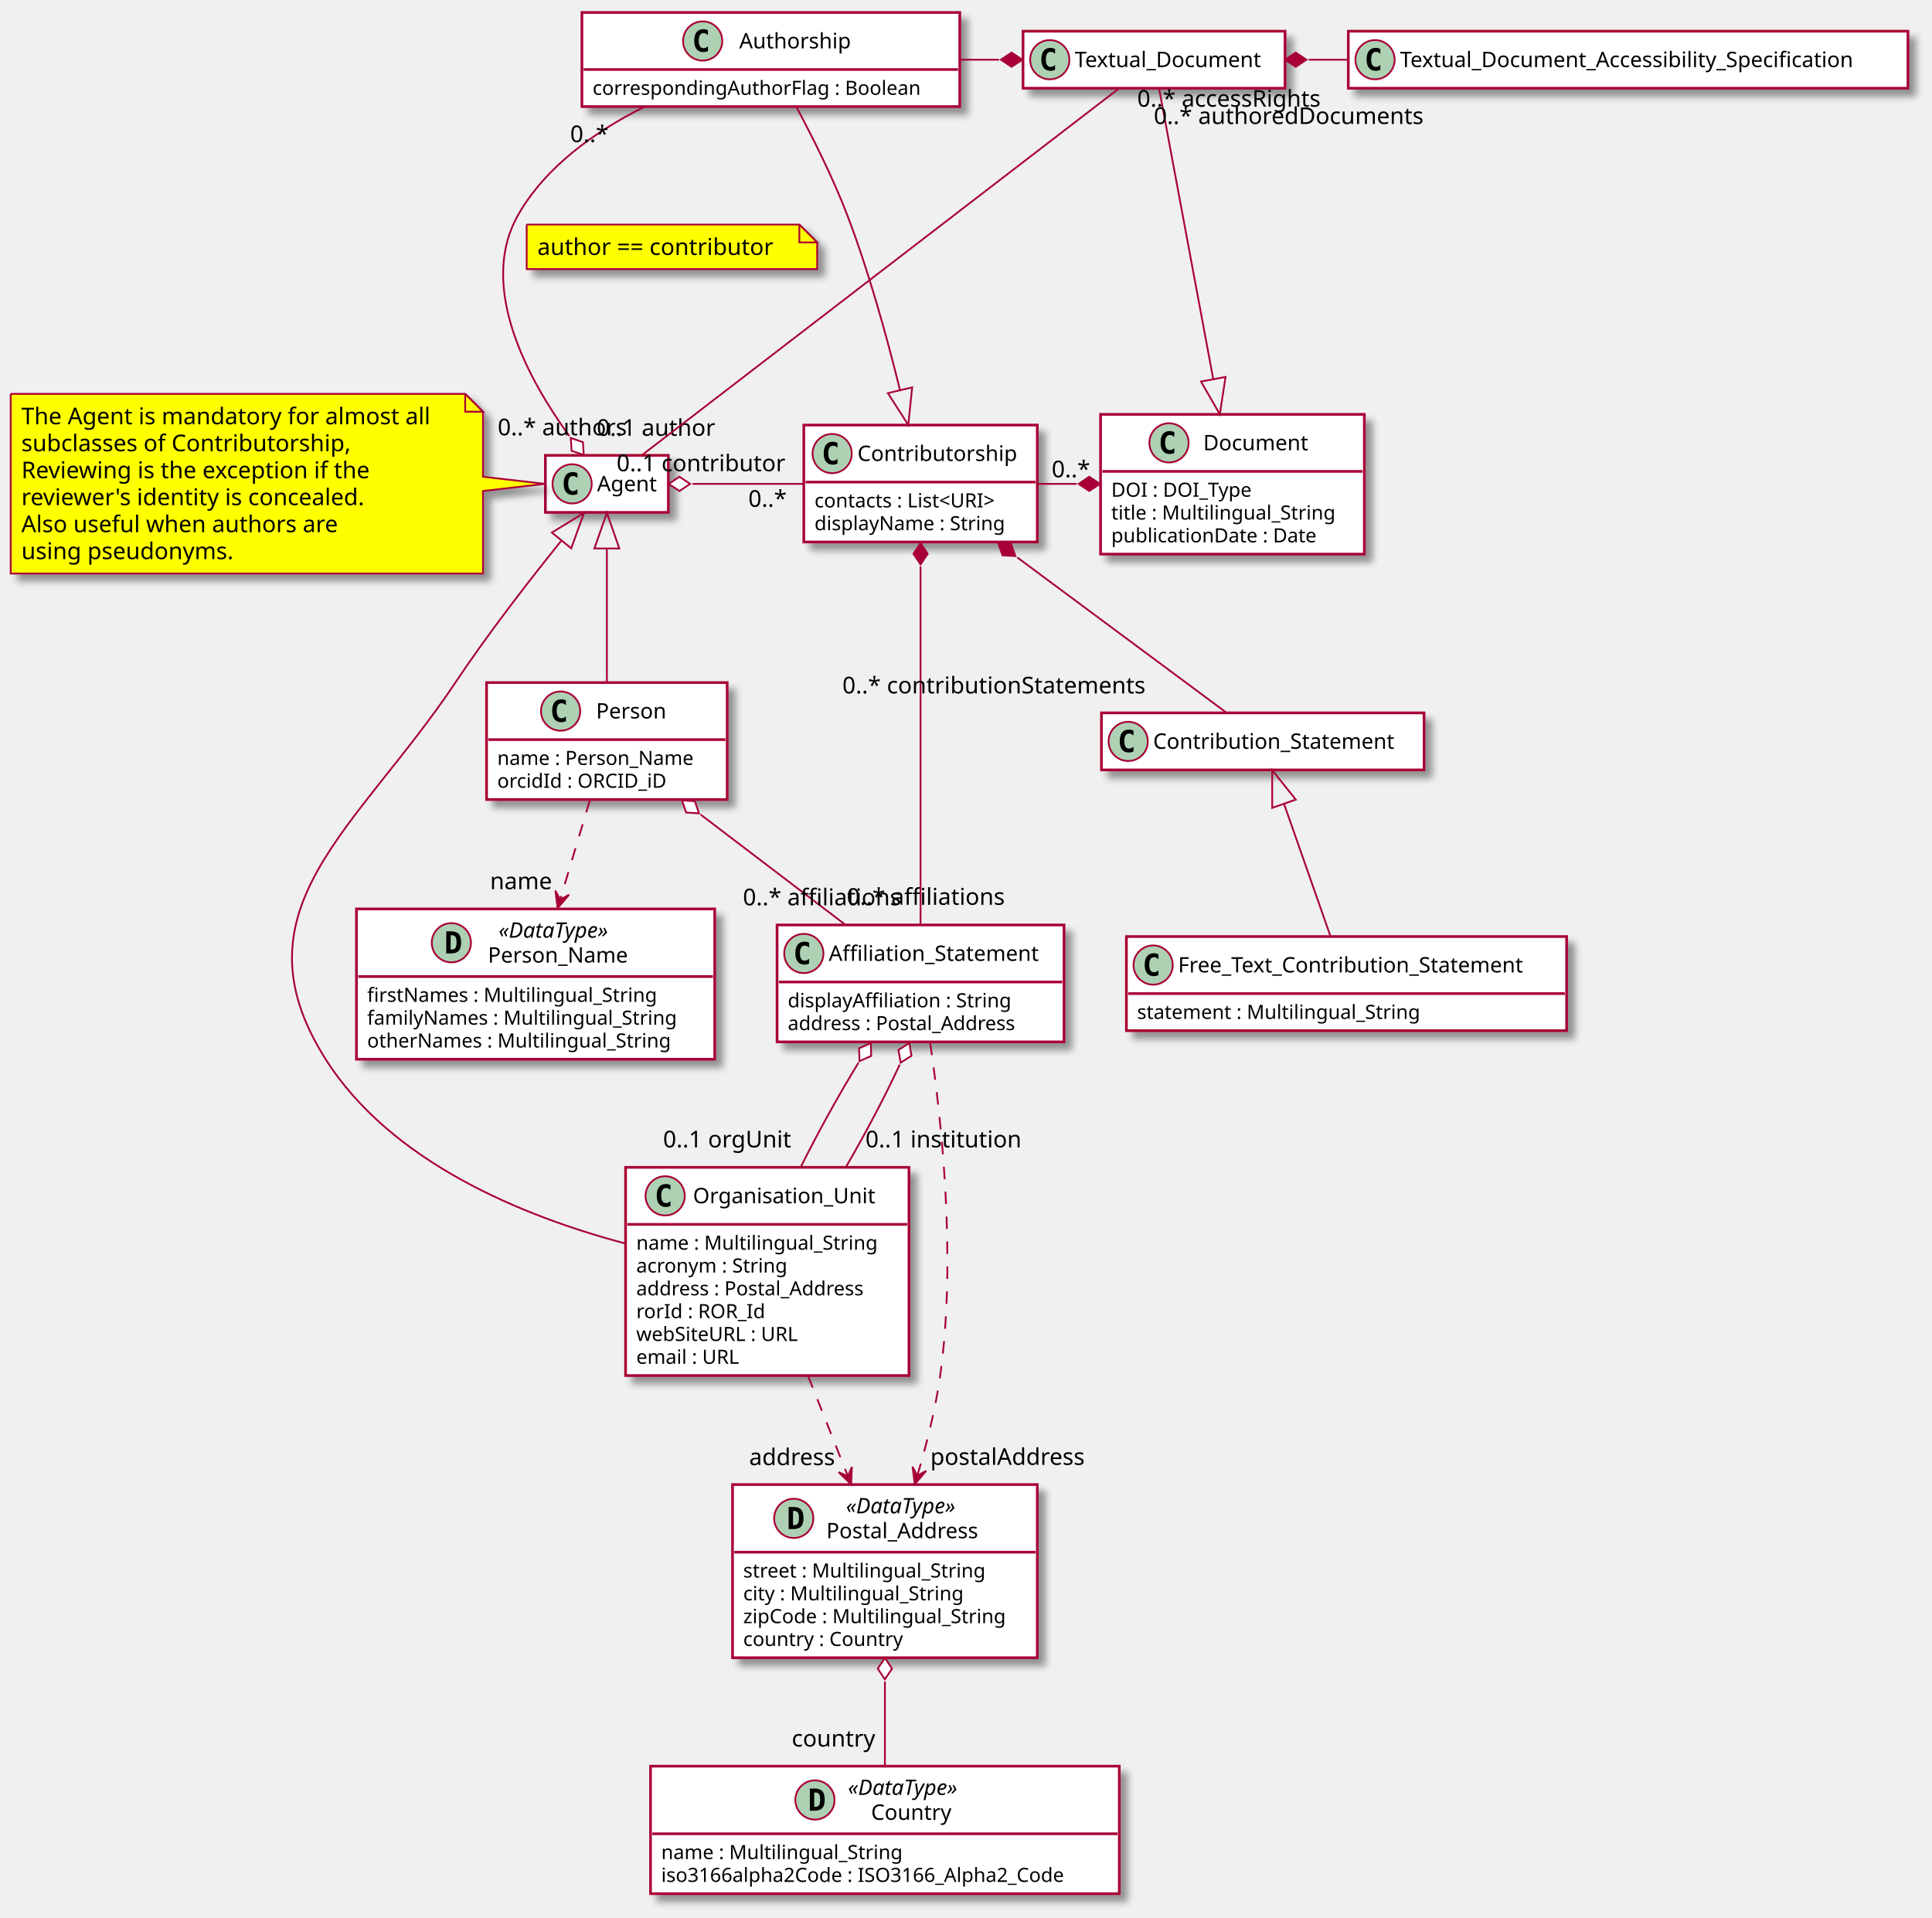
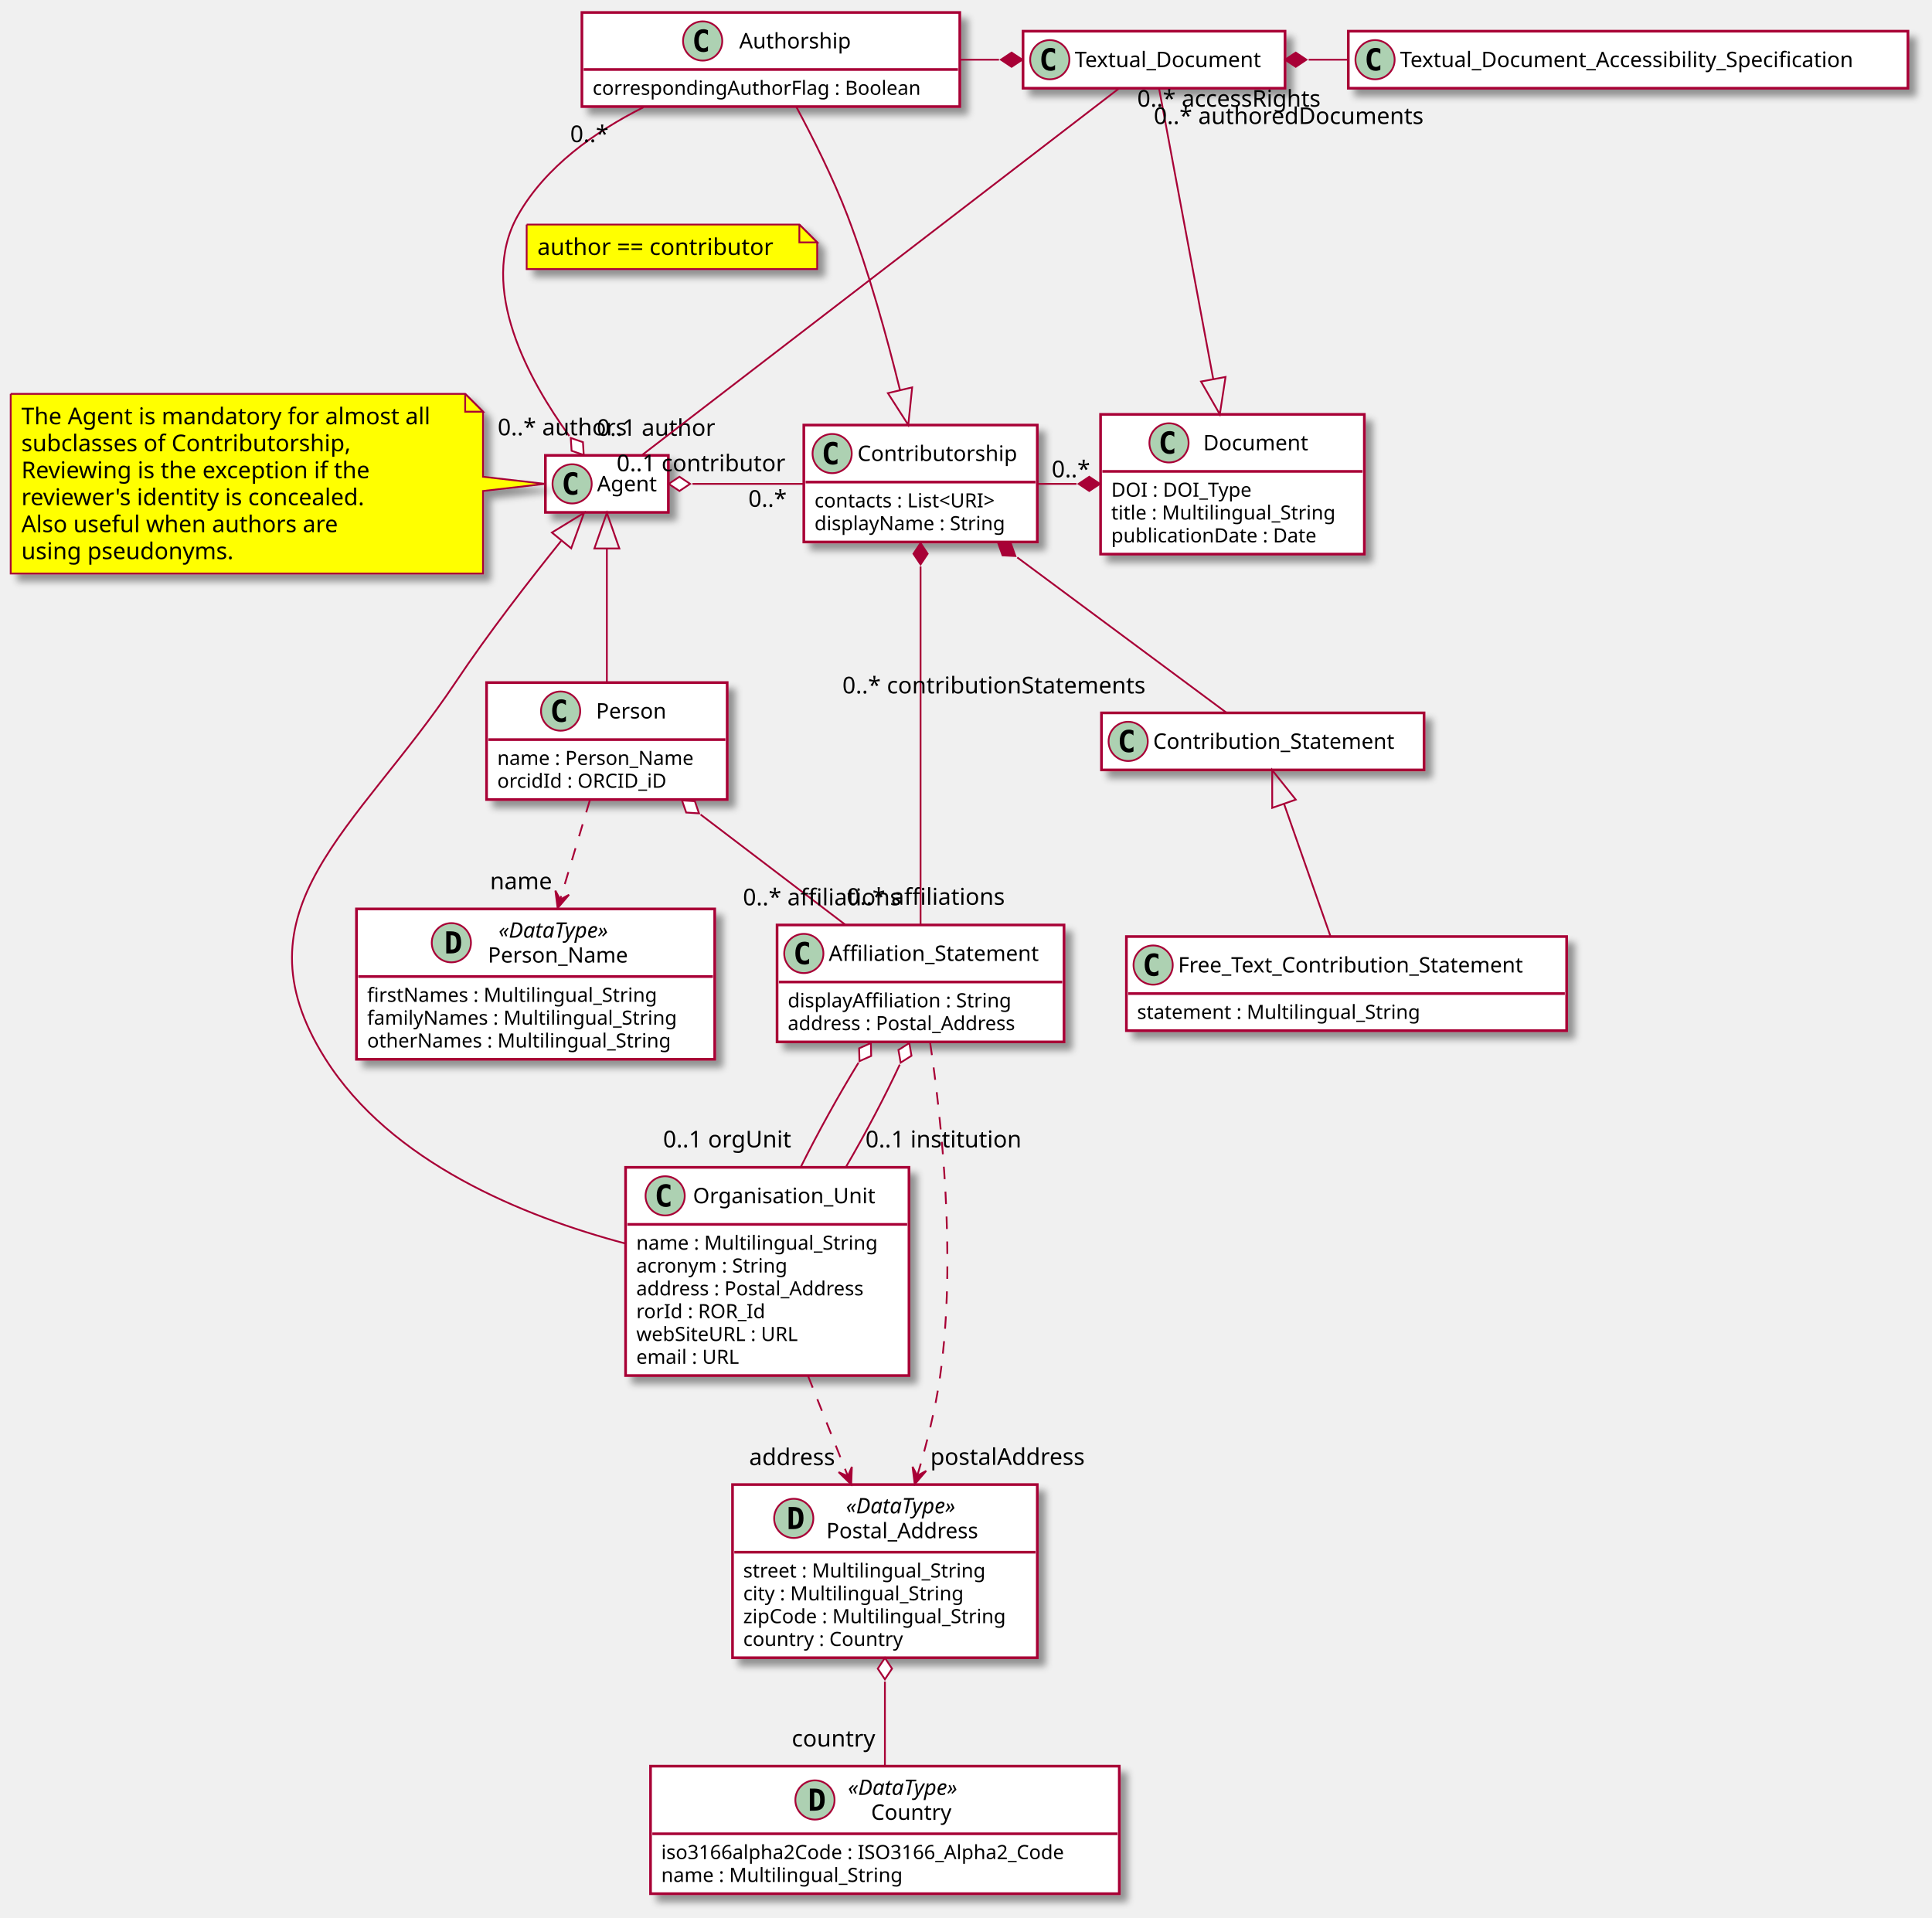
<svg xmlns="http://www.w3.org/2000/svg" contentScriptType="application/ecmascript" contentStyleType="text/css" height="1076px" preserveAspectRatio="none" style="width:1084px;height:1076px;background:#FFFFFF;" version="1.1" viewBox="0 0 1084 1076" width="1084px" zoomAndPan="magnify">
  <defs>
-     <filter height="300%" id="fv9fksnhruvyc" width="300%" x="-1" y="-1">
+     <filter height="300%" id="f3vxi7z78b25k" width="300%" x="-1" y="-1">
      <feGaussianBlur result="blurOut" stdDeviation="2.0" />
      <feColorMatrix in="blurOut" result="blurOut2" type="matrix" values="0 0 0 0 0 0 0 0 0 0 0 0 0 0 0 0 0 0 .4 0" />
      <feOffset dx="4.0" dy="4.0" in="blurOut2" result="blurOut3" />
      <feBlend in="SourceGraphic" in2="blurOut3" mode="normal" />
    </filter>
  </defs>
  <g>
-     <rect codeLine="8" fill="#FFFFFF" filter="url(#fv9fksnhruvyc)" height="78.414" id="Document" style="stroke:#A80036;stroke-width:1.5;" width="148" x="617.5" y="232.5" />
+     <rect codeLine="8" fill="#FFFFFF" filter="url(#f3vxi7z78b25k)" height="78.414" id="Document" style="stroke:#A80036;stroke-width:1.5;" width="148" x="617.5" y="232.5" />
    <ellipse cx="655.9" cy="248.5" fill="#ADD1B2" rx="11" ry="11" style="stroke:#A80036;stroke-width:1.0;" />
    <path d="M658.869,254.141 Q658.291,254.438 657.65,254.578 Q657.009,254.734 656.306,254.734 Q653.806,254.734 652.478,253.094 Q651.166,251.438 651.166,248.312 Q651.166,245.188 652.478,243.531 Q653.806,241.875 656.306,241.875 Q657.009,241.875 657.65,242.031 Q658.306,242.188 658.869,242.484 L658.869,245.203 Q658.244,244.625 657.65,244.359 Q657.056,244.078 656.431,244.078 Q655.087,244.078 654.4,245.156 Q653.712,246.219 653.712,248.312 Q653.712,250.406 654.4,251.484 Q655.087,252.547 656.431,252.547 Q657.056,252.547 657.65,252.281 Q658.244,252 658.869,251.422 L658.869,254.141 Z " fill="#000000" />
    <text fill="#000000" font-family="sans-serif" font-size="12" lengthAdjust="spacing" textLength="64" x="675.1" y="252.654">Document</text>
    <line style="stroke:#A80036;stroke-width:1.5;" x1="618.5" x2="764.5" y1="264.5" y2="264.5" />
    <text fill="#000000" font-family="sans-serif" font-size="11" lengthAdjust="spacing" textLength="85" x="623.5" y="278.71">DOI : DOI_Type</text>
    <text fill="#000000" font-family="sans-serif" font-size="11" lengthAdjust="spacing" textLength="136" x="623.5" y="291.515">title : Multilingual_String</text>
    <text fill="#000000" font-family="sans-serif" font-size="11" lengthAdjust="spacing" textLength="125" x="623.5" y="304.32">publicationDate : Date</text>
-     <rect codeLine="13" fill="#FFFFFF" filter="url(#fv9fksnhruvyc)" height="32" id="Textual_Document" style="stroke:#A80036;stroke-width:1.5;" width="147" x="574" y="17.5" />
+     <rect codeLine="13" fill="#FFFFFF" filter="url(#f3vxi7z78b25k)" height="32" id="Textual_Document" style="stroke:#A80036;stroke-width:1.5;" width="147" x="574" y="17.5" />
    <ellipse cx="589" cy="33.5" fill="#ADD1B2" rx="11" ry="11" style="stroke:#A80036;stroke-width:1.0;" />
    <path d="M591.969,39.141 Q591.391,39.438 590.75,39.578 Q590.109,39.734 589.406,39.734 Q586.906,39.734 585.578,38.094 Q584.266,36.438 584.266,33.312 Q584.266,30.188 585.578,28.531 Q586.906,26.875 589.406,26.875 Q590.109,26.875 590.75,27.031 Q591.406,27.188 591.969,27.484 L591.969,30.203 Q591.344,29.625 590.75,29.359 Q590.156,29.078 589.531,29.078 Q588.188,29.078 587.5,30.156 Q586.812,31.219 586.812,33.312 Q586.812,35.406 587.5,36.484 Q588.188,37.547 589.531,37.547 Q590.156,37.547 590.75,37.281 Q591.344,37 591.969,36.422 L591.969,39.141 Z " fill="#000000" />
    <text fill="#000000" font-family="sans-serif" font-size="12" lengthAdjust="spacing" textLength="115" x="603" y="37.654">Textual_Document</text>
-     <rect codeLine="18" fill="#FFFFFF" filter="url(#fv9fksnhruvyc)" height="32" id="Textual_Document_Accessibility_Specification" style="stroke:#A80036;stroke-width:1.5;" width="314" x="756.5" y="17.5" />
+     <rect codeLine="18" fill="#FFFFFF" filter="url(#f3vxi7z78b25k)" height="32" id="Textual_Document_Accessibility_Specification" style="stroke:#A80036;stroke-width:1.5;" width="314" x="756.5" y="17.5" />
    <ellipse cx="771.5" cy="33.5" fill="#ADD1B2" rx="11" ry="11" style="stroke:#A80036;stroke-width:1.0;" />
    <path d="M774.469,39.141 Q773.891,39.438 773.25,39.578 Q772.609,39.734 771.906,39.734 Q769.406,39.734 768.078,38.094 Q766.766,36.438 766.766,33.312 Q766.766,30.188 768.078,28.531 Q769.406,26.875 771.906,26.875 Q772.609,26.875 773.25,27.031 Q773.906,27.188 774.469,27.484 L774.469,30.203 Q773.844,29.625 773.25,29.359 Q772.656,29.078 772.031,29.078 Q770.688,29.078 770,30.156 Q769.312,31.219 769.312,33.312 Q769.312,35.406 770,36.484 Q770.688,37.547 772.031,37.547 Q772.656,37.547 773.25,37.281 Q773.844,37 774.469,36.422 L774.469,39.141 Z " fill="#000000" />
    <text fill="#000000" font-family="sans-serif" font-size="12" lengthAdjust="spacing" textLength="282" x="785.5" y="37.654">Textual_Document_Accessibility_Specification</text>
-     <rect codeLine="23" fill="#FFFFFF" filter="url(#fv9fksnhruvyc)" height="32" id="Agent" style="stroke:#A80036;stroke-width:1.5;" width="69" x="306" y="255.5" />
+     <rect codeLine="23" fill="#FFFFFF" filter="url(#f3vxi7z78b25k)" height="32" id="Agent" style="stroke:#A80036;stroke-width:1.5;" width="69" x="306" y="255.5" />
    <ellipse cx="321" cy="271.5" fill="#ADD1B2" rx="11" ry="11" style="stroke:#A80036;stroke-width:1.0;" />
    <path d="M323.969,277.141 Q323.391,277.438 322.75,277.578 Q322.109,277.734 321.406,277.734 Q318.906,277.734 317.578,276.094 Q316.266,274.438 316.266,271.312 Q316.266,268.188 317.578,266.531 Q318.906,264.875 321.406,264.875 Q322.109,264.875 322.75,265.031 Q323.406,265.188 323.969,265.484 L323.969,268.203 Q323.344,267.625 322.75,267.359 Q322.156,267.078 321.531,267.078 Q320.188,267.078 319.5,268.156 Q318.812,269.219 318.812,271.312 Q318.812,273.406 319.5,274.484 Q320.188,275.547 321.531,275.547 Q322.156,275.547 322.75,275.281 Q323.344,275 323.969,274.422 L323.969,277.141 Z " fill="#000000" />
    <text fill="#000000" font-family="sans-serif" font-size="12" lengthAdjust="spacing" textLength="37" x="335" y="275.654">Agent</text>
-     <rect codeLine="28" fill="#FFFFFF" filter="url(#fv9fksnhruvyc)" height="116.828" id="Organisation_Unit" style="stroke:#A80036;stroke-width:1.5;" width="159" x="351" y="655" />
+     <rect codeLine="28" fill="#FFFFFF" filter="url(#f3vxi7z78b25k)" height="116.828" id="Organisation_Unit" style="stroke:#A80036;stroke-width:1.5;" width="159" x="351" y="655" />
    <ellipse cx="373.2" cy="671" fill="#ADD1B2" rx="11" ry="11" style="stroke:#A80036;stroke-width:1.0;" />
    <path d="M376.169,676.641 Q375.591,676.938 374.95,677.078 Q374.309,677.234 373.606,677.234 Q371.106,677.234 369.778,675.594 Q368.466,673.938 368.466,670.812 Q368.466,667.688 369.778,666.031 Q371.106,664.375 373.606,664.375 Q374.309,664.375 374.95,664.531 Q375.606,664.688 376.169,664.984 L376.169,667.703 Q375.544,667.125 374.95,666.859 Q374.356,666.578 373.731,666.578 Q372.387,666.578 371.7,667.656 Q371.012,668.719 371.012,670.812 Q371.012,672.906 371.7,673.984 Q372.387,675.047 373.731,675.047 Q374.356,675.047 374.95,674.781 Q375.544,674.5 376.169,673.922 L376.169,676.641 Z " fill="#000000" />
    <text fill="#000000" font-family="sans-serif" font-size="12" lengthAdjust="spacing" textLength="111" x="388.8" y="675.154">Organisation_Unit</text>
    <line style="stroke:#A80036;stroke-width:1.5;" x1="352" x2="509" y1="687" y2="687" />
    <text fill="#000000" font-family="sans-serif" font-size="11" lengthAdjust="spacing" textLength="147" x="357" y="701.21">name : Multilingual_String</text>
    <text fill="#000000" font-family="sans-serif" font-size="11" lengthAdjust="spacing" textLength="95" x="357" y="714.015">acronym : String</text>
    <text fill="#000000" font-family="sans-serif" font-size="11" lengthAdjust="spacing" textLength="147" x="357" y="726.82">address : Postal_Address</text>
    <text fill="#000000" font-family="sans-serif" font-size="11" lengthAdjust="spacing" textLength="78" x="357" y="739.625">rorId : ROR_Id</text>
    <text fill="#000000" font-family="sans-serif" font-size="11" lengthAdjust="spacing" textLength="99" x="357" y="752.429">webSiteURL : URL</text>
    <text fill="#000000" font-family="sans-serif" font-size="11" lengthAdjust="spacing" textLength="64" x="357" y="765.234">email : URL</text>
-     <rect codeLine="39" fill="#FFFFFF" filter="url(#fv9fksnhruvyc)" height="65.609" id="Person" style="stroke:#A80036;stroke-width:1.5;" width="135" x="273" y="383" />
+     <rect codeLine="39" fill="#FFFFFF" filter="url(#f3vxi7z78b25k)" height="65.609" id="Person" style="stroke:#A80036;stroke-width:1.5;" width="135" x="273" y="383" />
    <ellipse cx="314.55" cy="399" fill="#ADD1B2" rx="11" ry="11" style="stroke:#A80036;stroke-width:1.0;" />
    <path d="M317.519,404.641 Q316.941,404.938 316.3,405.078 Q315.659,405.234 314.956,405.234 Q312.456,405.234 311.128,403.594 Q309.816,401.938 309.816,398.812 Q309.816,395.688 311.128,394.031 Q312.456,392.375 314.956,392.375 Q315.659,392.375 316.3,392.531 Q316.956,392.688 317.519,392.984 L317.519,395.703 Q316.894,395.125 316.3,394.859 Q315.706,394.578 315.081,394.578 Q313.738,394.578 313.05,395.656 Q312.363,396.719 312.363,398.812 Q312.363,400.906 313.05,401.984 Q313.738,403.047 315.081,403.047 Q315.706,403.047 316.3,402.781 Q316.894,402.5 317.519,401.922 L317.519,404.641 Z " fill="#000000" />
    <text fill="#000000" font-family="sans-serif" font-size="12" lengthAdjust="spacing" textLength="44" x="334.45" y="403.154">Person</text>
    <line style="stroke:#A80036;stroke-width:1.5;" x1="274" x2="407" y1="415" y2="415" />
    <text fill="#000000" font-family="sans-serif" font-size="11" lengthAdjust="spacing" textLength="123" x="279" y="429.21">name : Person_Name</text>
    <text fill="#000000" font-family="sans-serif" font-size="11" lengthAdjust="spacing" textLength="102" x="279" y="442.015">orcidId : ORCID_iD</text>
-     <rect codeLine="44" fill="#FFFFFF" filter="url(#fv9fksnhruvyc)" height="84.352" id="Person_Name" style="stroke:#A80036;stroke-width:1.5;" width="201" x="200" y="510" />
+     <rect codeLine="44" fill="#FFFFFF" filter="url(#f3vxi7z78b25k)" height="84.352" id="Person_Name" style="stroke:#A80036;stroke-width:1.5;" width="201" x="200" y="510" />
    <ellipse cx="253.25" cy="528.969" fill="#ADD0B2" rx="11" ry="11" style="stroke:#A80036;stroke-width:1.0;" />
    <path d="M252.844,524.781 L252.844,532.766 L253.5,532.766 Q254.938,532.766 255.547,531.859 Q256.172,530.938 256.172,528.766 Q256.172,526.594 255.547,525.688 Q254.938,524.781 253.5,524.781 L252.844,524.781 Z M250.391,522.578 L253.016,522.578 Q256.047,522.578 257.375,524.031 Q258.719,525.469 258.719,528.766 Q258.719,532.062 257.375,533.516 Q256.047,534.969 253.016,534.969 L250.391,534.969 L250.391,522.578 Z " fill="#000000" />
    <text fill="#000000" font-family="sans-serif" font-size="12" font-style="italic" lengthAdjust="spacing" textLength="74" x="279.75" y="526.139">«DataType»</text>
    <text fill="#000000" font-family="sans-serif" font-size="12" lengthAdjust="spacing" textLength="86" x="273.75" y="540.107">Person_Name</text>
    <line style="stroke:#A80036;stroke-width:1.5;" x1="201" x2="400" y1="547.938" y2="547.938" />
    <text fill="#000000" font-family="sans-serif" font-size="11" lengthAdjust="spacing" textLength="178" x="206" y="562.148">firstNames : Multilingual_String</text>
    <text fill="#000000" font-family="sans-serif" font-size="11" lengthAdjust="spacing" textLength="189" x="206" y="574.953">familyNames : Multilingual_String</text>
    <text fill="#000000" font-family="sans-serif" font-size="11" lengthAdjust="spacing" textLength="185" x="206" y="587.757">otherNames : Multilingual_String</text>
-     <rect codeLine="51" fill="#FFFFFF" filter="url(#fv9fksnhruvyc)" height="52.805" id="Authorship" style="stroke:#A80036;stroke-width:1.5;" width="212" x="326.5" y="7" />
+     <rect codeLine="51" fill="#FFFFFF" filter="url(#f3vxi7z78b25k)" height="52.805" id="Authorship" style="stroke:#A80036;stroke-width:1.5;" width="212" x="326.5" y="7" />
    <ellipse cx="394.25" cy="23" fill="#ADD1B2" rx="11" ry="11" style="stroke:#A80036;stroke-width:1.0;" />
    <path d="M397.219,28.641 Q396.641,28.938 396,29.078 Q395.359,29.234 394.656,29.234 Q392.156,29.234 390.828,27.594 Q389.516,25.938 389.516,22.812 Q389.516,19.688 390.828,18.031 Q392.156,16.375 394.656,16.375 Q395.359,16.375 396,16.531 Q396.656,16.688 397.219,16.984 L397.219,19.703 Q396.594,19.125 396,18.859 Q395.406,18.578 394.781,18.578 Q393.438,18.578 392.75,19.656 Q392.062,20.719 392.062,22.812 Q392.062,24.906 392.75,25.984 Q393.438,27.047 394.781,27.047 Q395.406,27.047 396,26.781 Q396.594,26.5 397.219,25.922 L397.219,28.641 Z " fill="#000000" />
    <text fill="#000000" font-family="sans-serif" font-size="12" lengthAdjust="spacing" textLength="68" x="414.75" y="27.154">Authorship</text>
    <line style="stroke:#A80036;stroke-width:1.5;" x1="327.5" x2="537.5" y1="39" y2="39" />
    <text fill="#000000" font-family="sans-serif" font-size="11" lengthAdjust="spacing" textLength="200" x="332.5" y="53.21">correspondingAuthorFlag : Boolean</text>
-     <rect codeLine="56" fill="#FFFFFF" filter="url(#fv9fksnhruvyc)" height="65.609" id="Contributorship" style="stroke:#A80036;stroke-width:1.5;" width="131" x="451" y="238.5" />
+     <rect codeLine="56" fill="#FFFFFF" filter="url(#f3vxi7z78b25k)" height="65.609" id="Contributorship" style="stroke:#A80036;stroke-width:1.5;" width="131" x="451" y="238.5" />
    <ellipse cx="466.9" cy="254.5" fill="#ADD1B2" rx="11" ry="11" style="stroke:#A80036;stroke-width:1.0;" />
    <path d="M469.869,260.141 Q469.291,260.438 468.65,260.578 Q468.009,260.734 467.306,260.734 Q464.806,260.734 463.478,259.094 Q462.166,257.438 462.166,254.312 Q462.166,251.188 463.478,249.531 Q464.806,247.875 467.306,247.875 Q468.009,247.875 468.65,248.031 Q469.306,248.188 469.869,248.484 L469.869,251.203 Q469.244,250.625 468.65,250.359 Q468.056,250.078 467.431,250.078 Q466.087,250.078 465.4,251.156 Q464.712,252.219 464.712,254.312 Q464.712,256.406 465.4,257.484 Q466.087,258.547 467.431,258.547 Q468.056,258.547 468.65,258.281 Q469.244,258 469.869,257.422 L469.869,260.141 Z " fill="#000000" />
    <text fill="#000000" font-family="sans-serif" font-size="12" lengthAdjust="spacing" textLength="97" x="481.1" y="258.654">Contributorship</text>
    <line style="stroke:#A80036;stroke-width:1.5;" x1="452" x2="581" y1="270.5" y2="270.5" />
    <text fill="#000000" font-family="sans-serif" font-size="11" lengthAdjust="spacing" textLength="116" x="457" y="284.71">contacts : List&lt;URI&gt;</text>
    <text fill="#000000" font-family="sans-serif" font-size="11" lengthAdjust="spacing" textLength="119" x="457" y="297.515">displayName : String</text>
-     <rect codeLine="61" fill="#FFFFFF" filter="url(#fv9fksnhruvyc)" height="32" id="Contribution_Statement" style="stroke:#A80036;stroke-width:1.5;" width="181" x="618" y="400" />
+     <rect codeLine="61" fill="#FFFFFF" filter="url(#f3vxi7z78b25k)" height="32" id="Contribution_Statement" style="stroke:#A80036;stroke-width:1.5;" width="181" x="618" y="400" />
    <ellipse cx="633" cy="416" fill="#ADD1B2" rx="11" ry="11" style="stroke:#A80036;stroke-width:1.0;" />
    <path d="M635.969,421.641 Q635.391,421.938 634.75,422.078 Q634.109,422.234 633.406,422.234 Q630.906,422.234 629.578,420.594 Q628.266,418.938 628.266,415.812 Q628.266,412.688 629.578,411.031 Q630.906,409.375 633.406,409.375 Q634.109,409.375 634.75,409.531 Q635.406,409.688 635.969,409.984 L635.969,412.703 Q635.344,412.125 634.75,411.859 Q634.156,411.578 633.531,411.578 Q632.188,411.578 631.5,412.656 Q630.812,413.719 630.812,415.812 Q630.812,417.906 631.5,418.984 Q632.188,420.047 633.531,420.047 Q634.156,420.047 634.75,419.781 Q635.344,419.5 635.969,418.922 L635.969,421.641 Z " fill="#000000" />
    <text fill="#000000" font-family="sans-serif" font-size="12" lengthAdjust="spacing" textLength="149" x="647" y="420.154">Contribution_Statement</text>
-     <rect codeLine="64" fill="#FFFFFF" filter="url(#fv9fksnhruvyc)" height="52.805" id="Free_Text_Contribution_Statement" style="stroke:#A80036;stroke-width:1.5;" width="247" x="632" y="525.5" />
+     <rect codeLine="64" fill="#FFFFFF" filter="url(#f3vxi7z78b25k)" height="52.805" id="Free_Text_Contribution_Statement" style="stroke:#A80036;stroke-width:1.5;" width="247" x="632" y="525.5" />
    <ellipse cx="647" cy="541.5" fill="#ADD1B2" rx="11" ry="11" style="stroke:#A80036;stroke-width:1.0;" />
    <path d="M649.969,547.141 Q649.391,547.438 648.75,547.578 Q648.109,547.734 647.406,547.734 Q644.906,547.734 643.578,546.094 Q642.266,544.438 642.266,541.312 Q642.266,538.188 643.578,536.531 Q644.906,534.875 647.406,534.875 Q648.109,534.875 648.75,535.031 Q649.406,535.188 649.969,535.484 L649.969,538.203 Q649.344,537.625 648.75,537.359 Q648.156,537.078 647.531,537.078 Q646.188,537.078 645.5,538.156 Q644.812,539.219 644.812,541.312 Q644.812,543.406 645.5,544.484 Q646.188,545.547 647.531,545.547 Q648.156,545.547 648.75,545.281 Q649.344,545 649.969,544.422 L649.969,547.141 Z " fill="#000000" />
    <text fill="#000000" font-family="sans-serif" font-size="12" lengthAdjust="spacing" textLength="215" x="661" y="545.654">Free_Text_Contribution_Statement</text>
    <line style="stroke:#A80036;stroke-width:1.5;" x1="633" x2="878" y1="557.5" y2="557.5" />
    <text fill="#000000" font-family="sans-serif" font-size="11" lengthAdjust="spacing" textLength="173" x="638" y="571.71">statement : Multilingual_String</text>
-     <rect codeLine="70" fill="#FFFFFF" filter="url(#fv9fksnhruvyc)" height="97.156" id="Postal_Address" style="stroke:#A80036;stroke-width:1.5;" width="171" x="411" y="833" />
+     <rect codeLine="70" fill="#FFFFFF" filter="url(#f3vxi7z78b25k)" height="97.156" id="Postal_Address" style="stroke:#A80036;stroke-width:1.5;" width="171" x="411" y="833" />
    <ellipse cx="445.35" cy="851.969" fill="#ADD0B2" rx="11" ry="11" style="stroke:#A80036;stroke-width:1.0;" />
    <path d="M444.944,847.781 L444.944,855.766 L445.6,855.766 Q447.038,855.766 447.647,854.859 Q448.272,853.938 448.272,851.766 Q448.272,849.594 447.647,848.688 Q447.038,847.781 445.6,847.781 L444.944,847.781 Z M442.491,845.578 L445.116,845.578 Q448.147,845.578 449.475,847.031 Q450.819,848.469 450.819,851.766 Q450.819,855.062 449.475,856.516 Q448.147,857.969 445.116,857.969 L442.491,857.969 L442.491,845.578 Z " fill="#000000" />
    <text fill="#000000" font-family="sans-serif" font-size="12" font-style="italic" lengthAdjust="spacing" textLength="74" x="474.65" y="849.139">«DataType»</text>
    <text fill="#000000" font-family="sans-serif" font-size="12" lengthAdjust="spacing" textLength="96" x="463.65" y="863.107">Postal_Address</text>
    <line style="stroke:#A80036;stroke-width:1.5;" x1="412" x2="581" y1="870.938" y2="870.938" />
    <text fill="#000000" font-family="sans-serif" font-size="11" lengthAdjust="spacing" textLength="149" x="417" y="885.148">street : Multilingual_String</text>
    <text fill="#000000" font-family="sans-serif" font-size="11" lengthAdjust="spacing" textLength="134" x="417" y="897.953">city : Multilingual_String</text>
    <text fill="#000000" font-family="sans-serif" font-size="11" lengthAdjust="spacing" textLength="159" x="417" y="910.757">zipCode : Multilingual_String</text>
    <text fill="#000000" font-family="sans-serif" font-size="11" lengthAdjust="spacing" textLength="98" x="417" y="923.562">country : Country</text>
-     <rect codeLine="76" fill="#FFFFFF" filter="url(#fv9fksnhruvyc)" height="71.547" id="Country" style="stroke:#A80036;stroke-width:1.5;" width="263" x="365" y="991" />
+     <rect codeLine="76" fill="#FFFFFF" filter="url(#f3vxi7z78b25k)" height="71.547" id="Country" style="stroke:#A80036;stroke-width:1.5;" width="263" x="365" y="991" />
    <ellipse cx="457.25" cy="1009.969" fill="#ADD0B2" rx="11" ry="11" style="stroke:#A80036;stroke-width:1.0;" />
    <path d="M456.844,1005.781 L456.844,1013.766 L457.5,1013.766 Q458.938,1013.766 459.547,1012.859 Q460.172,1011.938 460.172,1009.766 Q460.172,1007.594 459.547,1006.688 Q458.938,1005.781 457.5,1005.781 L456.844,1005.781 Z M454.391,1003.578 L457.016,1003.578 Q460.047,1003.578 461.375,1005.031 Q462.719,1006.469 462.719,1009.766 Q462.719,1013.062 461.375,1014.516 Q460.047,1015.969 457.016,1015.969 L454.391,1015.969 L454.391,1003.578 Z " fill="#000000" />
    <text fill="#000000" font-family="sans-serif" font-size="12" font-style="italic" lengthAdjust="spacing" textLength="74" x="475.75" y="1007.139">«DataType»</text>
    <text fill="#000000" font-family="sans-serif" font-size="12" lengthAdjust="spacing" textLength="48" x="488.75" y="1021.107">Country</text>
    <line style="stroke:#A80036;stroke-width:1.5;" x1="366" x2="627" y1="1028.938" y2="1028.938" />
-     <text fill="#000000" font-family="sans-serif" font-size="11" lengthAdjust="spacing" textLength="147" x="371" y="1043.148">name : Multilingual_String</text>
-     <text fill="#000000" font-family="sans-serif" font-size="11" lengthAdjust="spacing" textLength="251" x="371" y="1055.953">iso3166alpha2Code : ISO3166_Alpha2_Code</text>
-     <rect codeLine="85" fill="#FFFFFF" filter="url(#fv9fksnhruvyc)" height="65.609" id="Affiliation_Statement" style="stroke:#A80036;stroke-width:1.5;" width="161" x="436" y="519" />
+     <text fill="#000000" font-family="sans-serif" font-size="11" lengthAdjust="spacing" textLength="251" x="371" y="1043.148">iso3166alpha2Code : ISO3166_Alpha2_Code</text>
+     <text fill="#000000" font-family="sans-serif" font-size="11" lengthAdjust="spacing" textLength="147" x="371" y="1055.953">name : Multilingual_String</text>
+     <rect codeLine="83" fill="#FFFFFF" filter="url(#f3vxi7z78b25k)" height="65.609" id="Affiliation_Statement" style="stroke:#A80036;stroke-width:1.5;" width="161" x="436" y="519" />
    <ellipse cx="451" cy="535" fill="#ADD1B2" rx="11" ry="11" style="stroke:#A80036;stroke-width:1.0;" />
    <path d="M453.969,540.641 Q453.391,540.938 452.75,541.078 Q452.109,541.234 451.406,541.234 Q448.906,541.234 447.578,539.594 Q446.266,537.938 446.266,534.812 Q446.266,531.688 447.578,530.031 Q448.906,528.375 451.406,528.375 Q452.109,528.375 452.75,528.531 Q453.406,528.688 453.969,528.984 L453.969,531.703 Q453.344,531.125 452.75,530.859 Q452.156,530.578 451.531,530.578 Q450.188,530.578 449.5,531.656 Q448.812,532.719 448.812,534.812 Q448.812,536.906 449.5,537.984 Q450.188,539.047 451.531,539.047 Q452.156,539.047 452.75,538.781 Q453.344,538.5 453.969,537.922 L453.969,540.641 Z " fill="#000000" />
    <text fill="#000000" font-family="sans-serif" font-size="12" lengthAdjust="spacing" textLength="129" x="465" y="539.154">Affiliation_Statement</text>
    <line style="stroke:#A80036;stroke-width:1.5;" x1="437" x2="596" y1="551" y2="551" />
    <text fill="#000000" font-family="sans-serif" font-size="11" lengthAdjust="spacing" textLength="138" x="442" y="565.21">displayAffiliation : String</text>
    <text fill="#000000" font-family="sans-serif" font-size="11" lengthAdjust="spacing" textLength="147" x="442" y="578.015">address : Postal_Address</text>
-     <path d="M6,221 L6,321.797 A0,0 0 0 0 6,321.797 L271,321.797 A0,0 0 0 0 271,321.797 L271,275.5 L305.78,271.5 L271,267.5 L271,231 L261,221 L6,221 A0,0 0 0 0 6,221 " fill="#FFFF00" filter="url(#fv9fksnhruvyc)" style="stroke:#A80036;stroke-width:1.0;" />
+     <path d="M6,221 L6,321.797 A0,0 0 0 0 6,321.797 L271,321.797 A0,0 0 0 0 271,321.797 L271,275.5 L305.78,271.5 L271,267.5 L271,231 L261,221 L6,221 A0,0 0 0 0 6,221 " fill="#FFFF00" filter="url(#f3vxi7z78b25k)" style="stroke:#A80036;stroke-width:1.0;" />
    <path d="M261,221 L261,231 L271,231 L261,221 " fill="#FFFF00" style="stroke:#A80036;stroke-width:1.0;" />
    <text fill="#000000" font-family="sans-serif" font-size="13" lengthAdjust="spacing" textLength="240" x="12" y="238.067">The Agent is mandatory for almost all</text>
    <text fill="#000000" font-family="sans-serif" font-size="13" lengthAdjust="spacing" textLength="192" x="12" y="253.2">subclasses of Contributorship,</text>
    <text fill="#000000" font-family="sans-serif" font-size="13" lengthAdjust="spacing" textLength="203" x="12" y="268.332">Reviewing is the exception if the</text>
    <text fill="#000000" font-family="sans-serif" font-size="13" lengthAdjust="spacing" textLength="201" x="12" y="283.465">reviewer's identity is concealed.</text>
    <text fill="#000000" font-family="sans-serif" font-size="13" lengthAdjust="spacing" textLength="184" x="12" y="298.598">Also useful when authors are</text>
    <text fill="#000000" font-family="sans-serif" font-size="13" lengthAdjust="spacing" textLength="124" x="12" y="313.731">using pseudonyms.</text>
-     <path codeLine="92" d="M496.5,943.55 C496.5,959.64 496.5,976.46 496.5,990.68 " fill="none" id="Postal_Address-backto-Country" style="stroke:#A80036;stroke-width:1.0;" />
+     <path codeLine="90" d="M496.5,943.55 C496.5,959.64 496.5,976.46 496.5,990.68 " fill="none" id="Postal_Address-backto-Country" style="stroke:#A80036;stroke-width:1.0;" />
    <polygon fill="#FFFFFF" points="496.5,930.28,492.5,936.28,496.5,942.28,500.5,936.28,496.5,930.28" style="stroke:#A80036;stroke-width:1.0;" />
    <text fill="#000000" font-family="sans-serif" font-size="13" lengthAdjust="spacing" textLength="48" x="444.225" y="979.994">country</text>
-     <path codeLine="95" d="M521.88,585.08 C528.21,627.91 536.74,706.02 527.5,772 C524.9,790.53 519.93,810.34 514.71,827.89 " fill="none" id="Affiliation_Statement-to-Postal_Address" style="stroke:#A80036;stroke-width:1.0;stroke-dasharray:7.0,7.0;" />
+     <path codeLine="93" d="M521.88,585.08 C528.21,627.91 536.74,706.02 527.5,772 C524.9,790.53 519.93,810.34 514.71,827.89 " fill="none" id="Affiliation_Statement-to-Postal_Address" style="stroke:#A80036;stroke-width:1.0;stroke-dasharray:7.0,7.0;" />
    <polygon fill="#A80036" points="513.24,832.78,519.668,825.318,514.683,827.993,512.008,823.009,513.24,832.78" style="stroke:#A80036;stroke-width:1.0;" />
    <text fill="#000000" font-family="sans-serif" font-size="13" lengthAdjust="spacing" textLength="91" x="521.992" y="821.939">postalAddress</text>
-     <path codeLine="98" d="M481.66,596.32 C470.61,614.32 458.92,635.48 449.31,654.78 " fill="none" id="Affiliation_Statement-backto-Organisation_Unit" style="stroke:#A80036;stroke-width:1.0;" />
+     <path codeLine="96" d="M481.66,596.32 C470.61,614.32 458.92,635.48 449.31,654.78 " fill="none" id="Affiliation_Statement-backto-Organisation_Unit" style="stroke:#A80036;stroke-width:1.0;" />
    <polygon fill="#FFFFFF" points="488.62,585.28,482.036,588.221,482.219,595.43,488.803,592.489,488.62,585.28" style="stroke:#A80036;stroke-width:1.0;" />
    <text fill="#000000" font-family="sans-serif" font-size="13" lengthAdjust="spacing" textLength="75" x="372.032" y="643.795">0..1 orgUnit</text>
-     <path codeLine="101" d="M504.83,597.35 C496.6,615.13 485.68,635.85 474.65,654.78 " fill="none" id="Affiliation_Statement-backto-Organisation_Unit-1" style="stroke:#A80036;stroke-width:1.0;" />
+     <path codeLine="99" d="M504.83,597.35 C496.6,615.13 485.68,635.85 474.65,654.78 " fill="none" id="Affiliation_Statement-backto-Organisation_Unit-1" style="stroke:#A80036;stroke-width:1.0;" />
    <polygon fill="#FFFFFF" points="510.19,585.28,504.099,589.14,505.32,596.247,511.411,592.387,510.19,585.28" style="stroke:#A80036;stroke-width:1.0;" />
    <text fill="#000000" font-family="sans-serif" font-size="13" lengthAdjust="spacing" textLength="91" x="485.576" y="643.795">0..1 institution</text>
-     <path codeLine="105" d="M393.08,457.04 C419.06,476.82 449.99,500.36 474.38,518.93 " fill="none" id="Person-backto-Affiliation_Statement" style="stroke:#A80036;stroke-width:1.0;" />
+     <path codeLine="103" d="M393.08,457.04 C419.06,476.82 449.99,500.36 474.38,518.93 " fill="none" id="Person-backto-Affiliation_Statement" style="stroke:#A80036;stroke-width:1.0;" />
    <polygon fill="#FFFFFF" points="382.66,449.1,385.006,455.919,392.203,456.376,389.857,449.557,382.66,449.1" style="stroke:#A80036;stroke-width:1.0;" />
    <text fill="#000000" font-family="sans-serif" font-size="13" lengthAdjust="spacing" textLength="91" x="475.077" y="507.683">0..* affiliations</text>
-     <path codeLine="108" d="M516.5,317.84 C516.5,374.22 516.5,469.08 516.5,518.64 " fill="none" id="Contributorship-backto-Affiliation_Statement" style="stroke:#A80036;stroke-width:1.0;" />
+     <path codeLine="106" d="M516.5,317.84 C516.5,374.22 516.5,469.08 516.5,518.64 " fill="none" id="Contributorship-backto-Affiliation_Statement" style="stroke:#A80036;stroke-width:1.0;" />
    <polygon fill="#A80036" points="516.5,304.72,512.5,310.72,516.5,316.72,520.5,310.72,516.5,304.72" style="stroke:#A80036;stroke-width:1.0;" />
    <text fill="#000000" font-family="sans-serif" font-size="13" lengthAdjust="spacing" textLength="91" x="416.827" y="507.968">0..* affiliations</text>
-     <path codeLine="111" d="M570.75,312.77 C609.82,341.76 660.34,379.26 688.06,399.83 " fill="none" id="Contributorship-backto-Contribution_Statement" style="stroke:#A80036;stroke-width:1.0;" />
+     <path codeLine="109" d="M570.75,312.77 C609.82,341.76 660.34,379.26 688.06,399.83 " fill="none" id="Contributorship-backto-Contribution_Statement" style="stroke:#A80036;stroke-width:1.0;" />
    <polygon fill="#A80036" points="560.07,304.84,562.507,311.627,569.709,311.987,567.272,305.2,560.07,304.84" style="stroke:#A80036;stroke-width:1.0;" />
    <text fill="#000000" font-family="sans-serif" font-size="13" lengthAdjust="spacing" textLength="179" x="472.642" y="389.078">0..* contributionStatements</text>
-     <path codeLine="114" d="M720.53,451.3 C728.64,474.41 739.15,504.4 746.53,525.43 " fill="none" id="Contribution_Statement-backto-Free_Text_Contribution_Statement" style="stroke:#A80036;stroke-width:1.0;" />
+     <path codeLine="112" d="M720.53,451.3 C728.64,474.41 739.15,504.4 746.53,525.43 " fill="none" id="Contribution_Statement-backto-Free_Text_Contribution_Statement" style="stroke:#A80036;stroke-width:1.0;" />
    <polygon fill="none" points="713.81,453.3,713.8,432.11,727.03,448.67,713.81,453.3" style="stroke:#A80036;stroke-width:1.0;" />
-     <path codeLine="117" d="M582.12,271.5 C589.42,271.5 596.72,271.5 604.02,271.5 " fill="none" id="Contributorship-to-Document" style="stroke:#A80036;stroke-width:1.0;" />
+     <path codeLine="115" d="M582.12,271.5 C589.42,271.5 596.72,271.5 604.02,271.5 " fill="none" id="Contributorship-to-Document" style="stroke:#A80036;stroke-width:1.0;" />
    <polygon fill="#A80036" points="617.16,271.5,611.16,267.5,605.16,271.5,611.16,275.5,617.16,271.5" style="stroke:#A80036;stroke-width:1.0;" />
    <text fill="#000000" font-family="sans-serif" font-size="13" lengthAdjust="spacing" textLength="23" x="590.073" y="267.82">0..*</text>
-     <path codeLine="120" d="M388.51,271.5 C409.28,271.5 430.05,271.5 450.83,271.5 " fill="none" id="Agent-backto-Contributorship" style="stroke:#A80036;stroke-width:1.0;" />
+     <path codeLine="118" d="M388.51,271.5 C409.28,271.5 430.05,271.5 450.83,271.5 " fill="none" id="Agent-backto-Contributorship" style="stroke:#A80036;stroke-width:1.0;" />
    <polygon fill="#FFFFFF" points="375.22,271.5,381.22,275.5,387.22,271.5,381.22,267.5,375.22,271.5" style="stroke:#A80036;stroke-width:1.0;" />
    <text fill="#000000" font-family="sans-serif" font-size="13" lengthAdjust="spacing" textLength="98" x="345.942" y="264.415">0..1 contributor</text>
    <text fill="#000000" font-family="sans-serif" font-size="13" lengthAdjust="spacing" textLength="23" x="419.872" y="284.367">0..*</text>
-     <path codeLine="122" d="M538.74,33.5 C546,33.5 553.26,33.5 560.51,33.5 " fill="none" id="Authorship-to-Textual_Document" style="stroke:#A80036;stroke-width:1.0;" />
+     <path codeLine="120" d="M538.74,33.5 C546,33.5 553.26,33.5 560.51,33.5 " fill="none" id="Authorship-to-Textual_Document" style="stroke:#A80036;stroke-width:1.0;" />
    <polygon fill="#A80036" points="573.58,33.5,567.58,29.5,561.58,33.5,567.58,37.5,573.58,33.5" style="stroke:#A80036;stroke-width:1.0;" />
-     <path codeLine="123" d="M446.83,60.03 C455.91,76.95 467.43,99.85 475.5,121 C487.62,152.77 497.76,189.59 504.93,218.74 " fill="none" id="Authorship-to-Contributorship" style="stroke:#A80036;stroke-width:1.0;" />
+     <path codeLine="121" d="M446.83,60.03 C455.91,76.95 467.43,99.85 475.5,121 C487.62,152.77 497.76,189.59 504.93,218.74 " fill="none" id="Authorship-to-Contributorship" style="stroke:#A80036;stroke-width:1.0;" />
    <polygon fill="none" points="511.79,217.35,509.61,238.43,498.17,220.59,511.79,217.35" style="stroke:#A80036;stroke-width:1.0;" />
-     <path codeLine="124" d="M361.05,60.17 C333.94,73.81 305.91,93.57 290.5,121 C267.8,161.41 297.02,213.79 319.4,244.61 " fill="none" id="Authorship-to-Agent" style="stroke:#A80036;stroke-width:1.0;" />
+     <path codeLine="122" d="M361.05,60.17 C333.94,73.81 305.91,93.57 290.5,121 C267.8,161.41 297.02,213.79 319.4,244.61 " fill="none" id="Authorship-to-Agent" style="stroke:#A80036;stroke-width:1.0;" />
    <polygon fill="#FFFFFF" points="327.52,255.29,327.069,248.093,320.253,245.741,320.703,252.938,327.52,255.29" style="stroke:#A80036;stroke-width:1.0;" />
-     <path d="M295.5,126 L295.5,151 L458.5,151 L458.5,136 L448.5,126 L295.5,126 " fill="#FFFF00" filter="url(#fv9fksnhruvyc)" style="stroke:#A80036;stroke-width:1.0;" />
+     <path d="M295.5,126 L295.5,151 L458.5,151 L458.5,136 L448.5,126 L295.5,126 " fill="#FFFF00" filter="url(#f3vxi7z78b25k)" style="stroke:#A80036;stroke-width:1.0;" />
    <path d="M448.5,126 L448.5,136 L458.5,136 L448.5,126 " fill="#FFFF00" style="stroke:#A80036;stroke-width:1.0;" />
    <text fill="#000000" font-family="sans-serif" font-size="13" lengthAdjust="spacing" textLength="142" x="301.5" y="143.067">author == contributor</text>
    <text fill="#000000" font-family="sans-serif" font-size="13" lengthAdjust="spacing" textLength="23" x="319.905" y="79.748">0..*</text>
    <text fill="#000000" font-family="sans-serif" font-size="13" lengthAdjust="spacing" textLength="70" x="334.814" y="244.525">0..1 author</text>
-     <path codeLine="127" d="M330.92,449.1 C325.98,465.66 319.85,486.17 314.4,504.43 " fill="none" id="Person-to-Person_Name" style="stroke:#A80036;stroke-width:1.0;stroke-dasharray:7.0,7.0;" />
+     <path codeLine="125" d="M330.92,449.1 C325.98,465.66 319.85,486.17 314.4,504.43 " fill="none" id="Person-to-Person_Name" style="stroke:#A80036;stroke-width:1.0;stroke-dasharray:7.0,7.0;" />
    <polygon fill="#A80036" points="312.88,509.52,319.287,502.04,314.31,504.729,311.621,499.752,312.88,509.52" style="stroke:#A80036;stroke-width:1.0;" />
    <text fill="#000000" font-family="sans-serif" font-size="13" lengthAdjust="spacing" textLength="37" x="274.943" y="498.917">name</text>
-     <path codeLine="130" d="M340.5,307.93 C340.5,330.86 340.5,360.47 340.5,382.74 " fill="none" id="Agent-backto-Person" style="stroke:#A80036;stroke-width:1.0;" />
+     <path codeLine="128" d="M340.5,307.93 C340.5,330.86 340.5,360.47 340.5,382.74 " fill="none" id="Agent-backto-Person" style="stroke:#A80036;stroke-width:1.0;" />
    <polygon fill="none" points="333.5,307.75,340.5,287.75,347.5,307.75,333.5,307.75" style="stroke:#A80036;stroke-width:1.0;" />
-     <path codeLine="133" d="M314.86,303.49 C297.36,325.2 274.07,355.18 255.5,383 C200.4,465.53 129.58,510.06 182.5,594 C219.21,652.23 293.29,682.46 350.97,697.76 " fill="none" id="Agent-backto-Organisation_Unit" style="stroke:#A80036;stroke-width:1.0;" />
+     <path codeLine="131" d="M314.86,303.49 C297.36,325.2 274.07,355.18 255.5,383 C200.4,465.53 129.58,510.06 182.5,594 C219.21,652.23 293.29,682.46 350.97,697.76 " fill="none" id="Agent-backto-Organisation_Unit" style="stroke:#A80036;stroke-width:1.0;" />
    <polygon fill="none" points="309.65,298.82,327.72,287.75,320.49,307.67,309.65,298.82" style="stroke:#A80036;stroke-width:1.0;" />
-     <path codeLine="136" d="M453.4,772.09 C460.61,790.24 468.54,810.18 475.61,827.95 " fill="none" id="Organisation_Unit-to-Postal_Address" style="stroke:#A80036;stroke-width:1.0;stroke-dasharray:7.0,7.0;" />
+     <path codeLine="134" d="M453.4,772.09 C460.61,790.24 468.54,810.18 475.61,827.95 " fill="none" id="Organisation_Unit-to-Postal_Address" style="stroke:#A80036;stroke-width:1.0;stroke-dasharray:7.0,7.0;" />
    <polygon fill="#A80036" points="477.58,832.91,477.962,823.068,475.728,828.266,470.531,826.032,477.58,832.91" style="stroke:#A80036;stroke-width:1.0;" />
    <text fill="#000000" font-family="sans-serif" font-size="13" lengthAdjust="spacing" textLength="51" x="420.333" y="822.088">address</text>
-     <path codeLine="139" d="M650.32,49.62 C656.33,81.85 670.66,158.73 680.72,212.69 " fill="none" id="Textual_Document-to-Document" style="stroke:#A80036;stroke-width:1.0;" />
+     <path codeLine="137" d="M650.32,49.62 C656.33,81.85 670.66,158.73 680.72,212.69 " fill="none" id="Textual_Document-to-Document" style="stroke:#A80036;stroke-width:1.0;" />
    <polygon fill="none" points="687.62,211.51,684.41,232.46,673.86,214.08,687.62,211.51" style="stroke:#A80036;stroke-width:1.0;" />
-     <path codeLine="141" d="M734.27,33.5 C741.63,33.5 748.99,33.5 756.35,33.5 " fill="none" id="Textual_Document-backto-Textual_Document_Accessibility_Specification" style="stroke:#A80036;stroke-width:1.0;" />
+     <path codeLine="139" d="M734.27,33.5 C741.63,33.5 748.99,33.5 756.35,33.5 " fill="none" id="Textual_Document-backto-Textual_Document_Accessibility_Specification" style="stroke:#A80036;stroke-width:1.0;" />
    <polygon fill="#A80036" points="721.01,33.5,727.01,37.5,733.01,33.5,727.01,29.5,721.01,33.5" style="stroke:#A80036;stroke-width:1.0;" />
    <text fill="#000000" font-family="sans-serif" font-size="13" lengthAdjust="spacing" textLength="110" x="638.064" y="59.866">0..* accessRights</text>
-     <path codeLine="142" d="M627.83,49.62 C572.51,92.15 416.01,212.46 360.4,255.2 " fill="none" id="Textual_Document-Agent" style="stroke:#A80036;stroke-width:1.0;" />
+     <path codeLine="140" d="M627.83,49.62 C572.51,92.15 416.01,212.46 360.4,255.2 " fill="none" id="Textual_Document-Agent" style="stroke:#A80036;stroke-width:1.0;" />
    <text fill="#000000" font-family="sans-serif" font-size="13" lengthAdjust="spacing" textLength="159" x="647.357" y="69.582">0..* authoredDocuments</text>
    <text fill="#000000" font-family="sans-serif" font-size="13" lengthAdjust="spacing" textLength="76" x="279.238" y="244.257">0..* authors</text>
  </g>
</svg>
